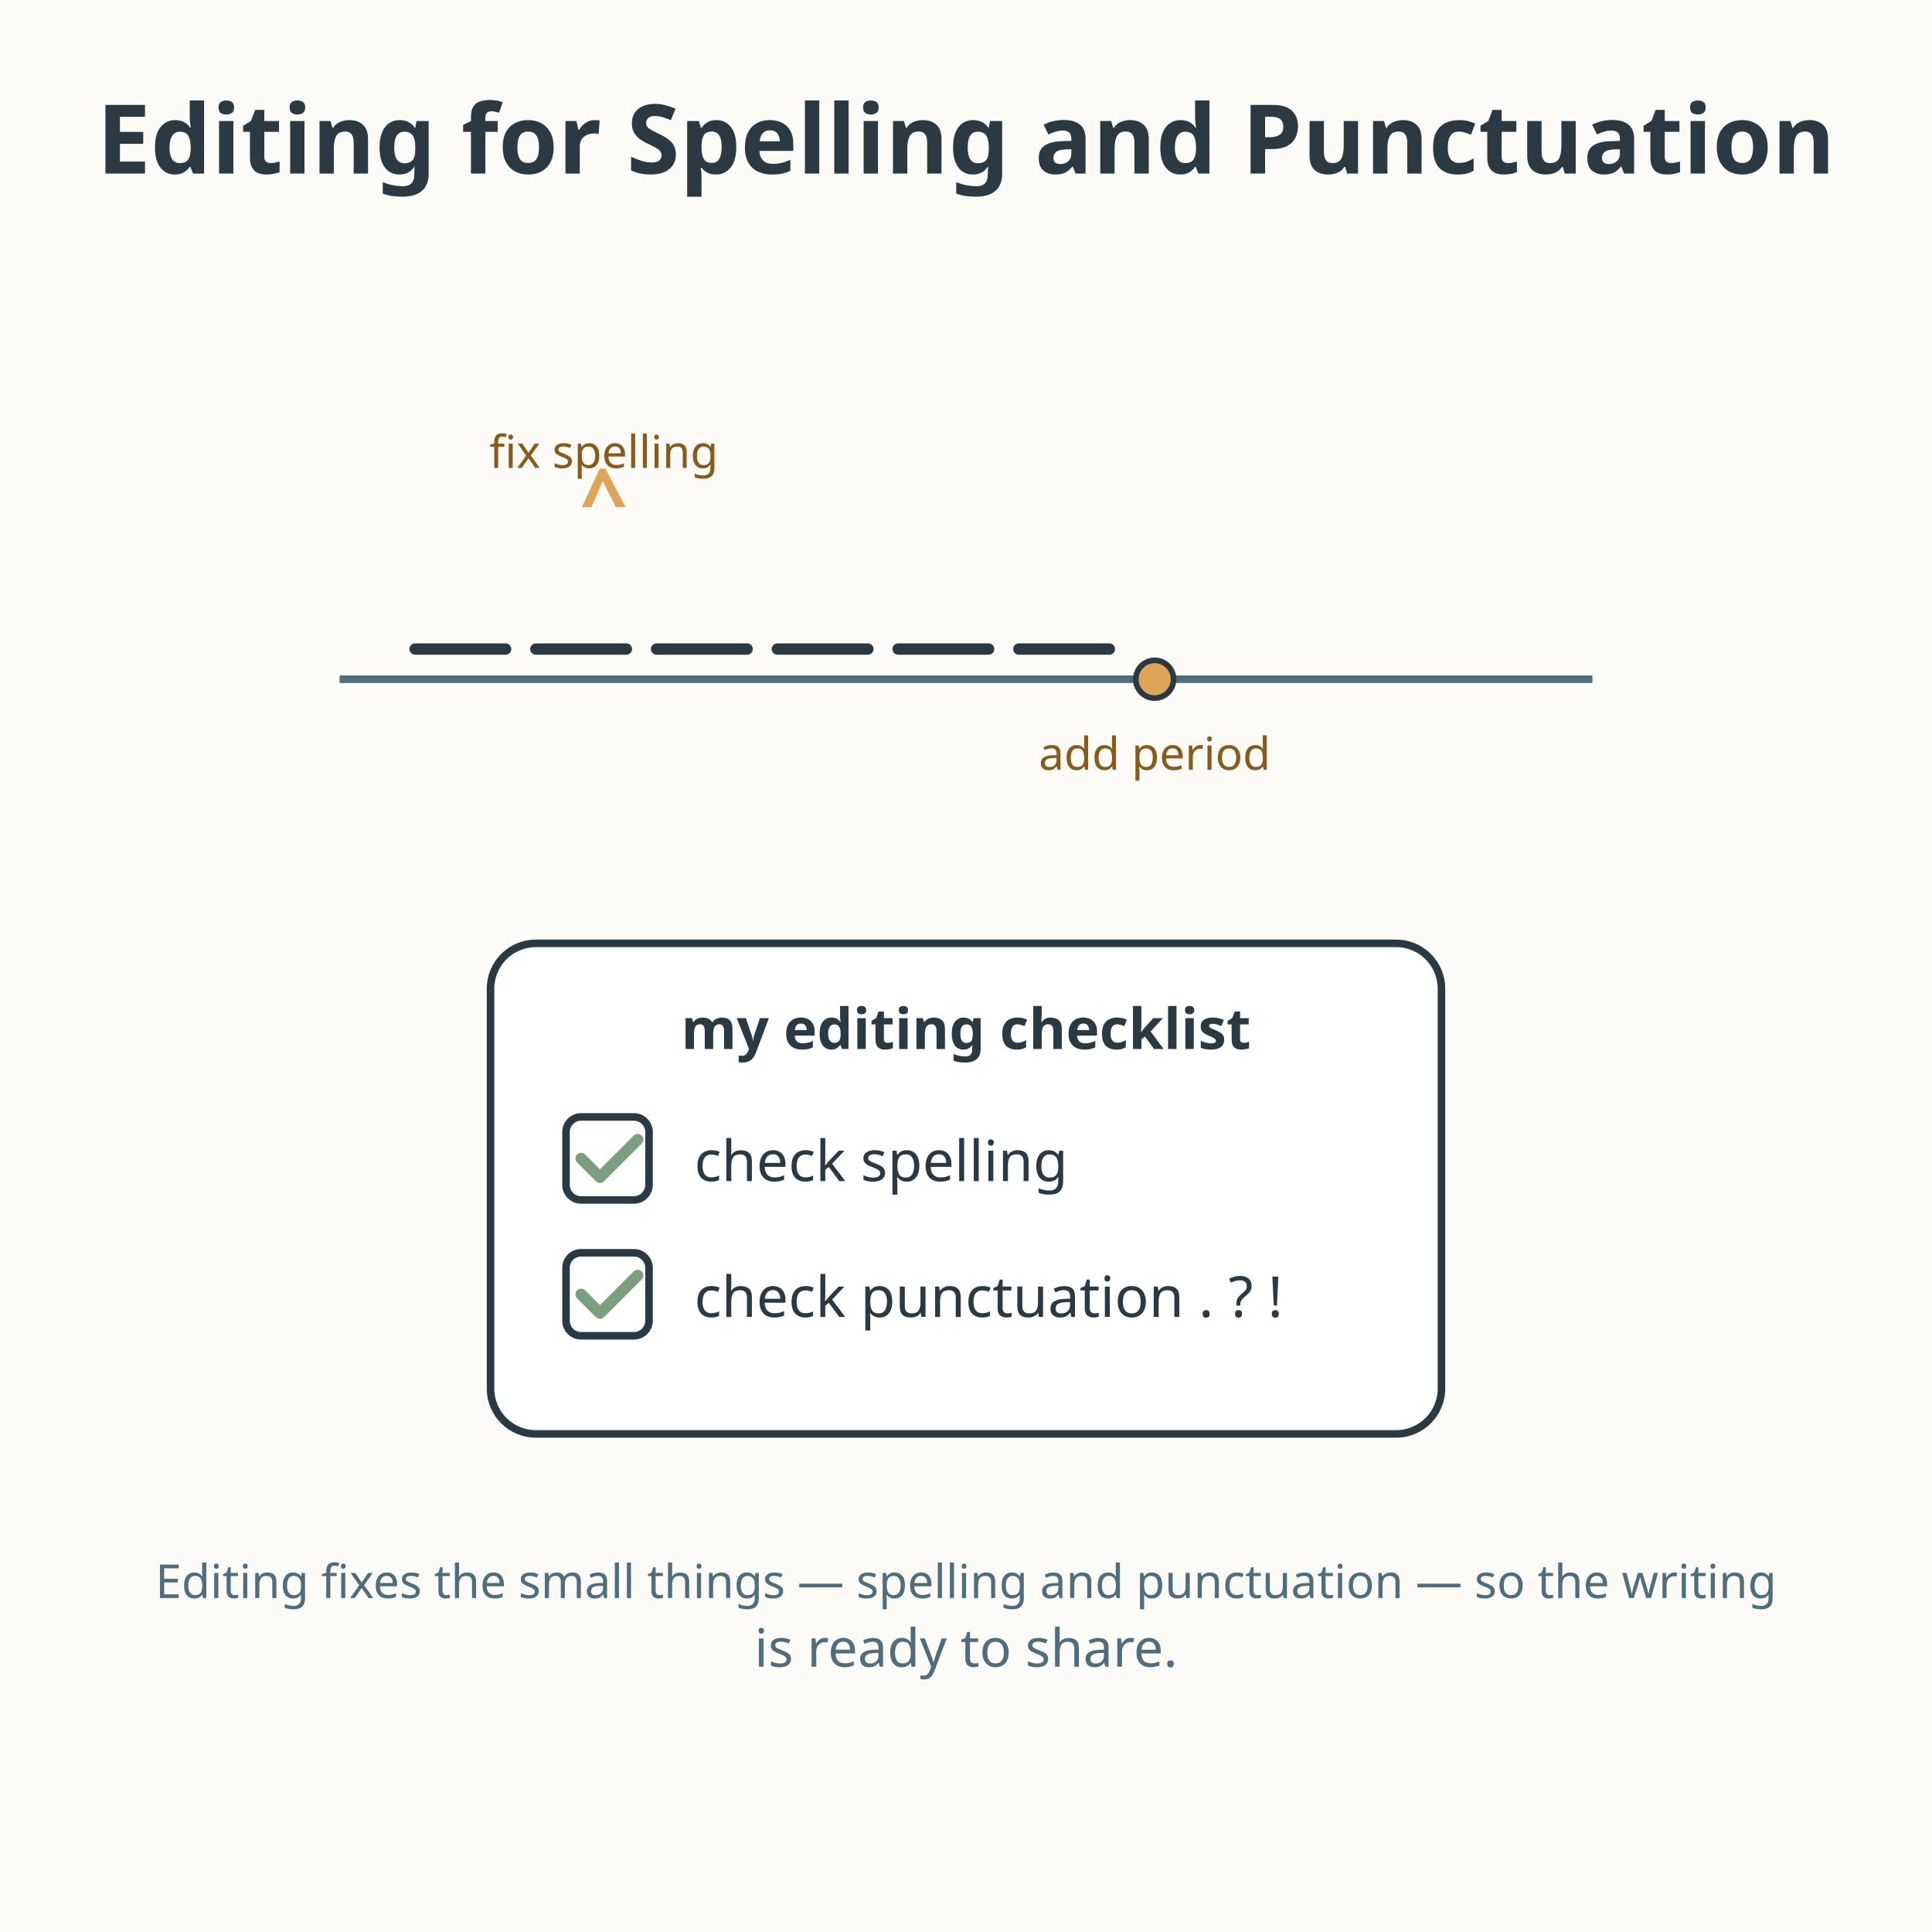
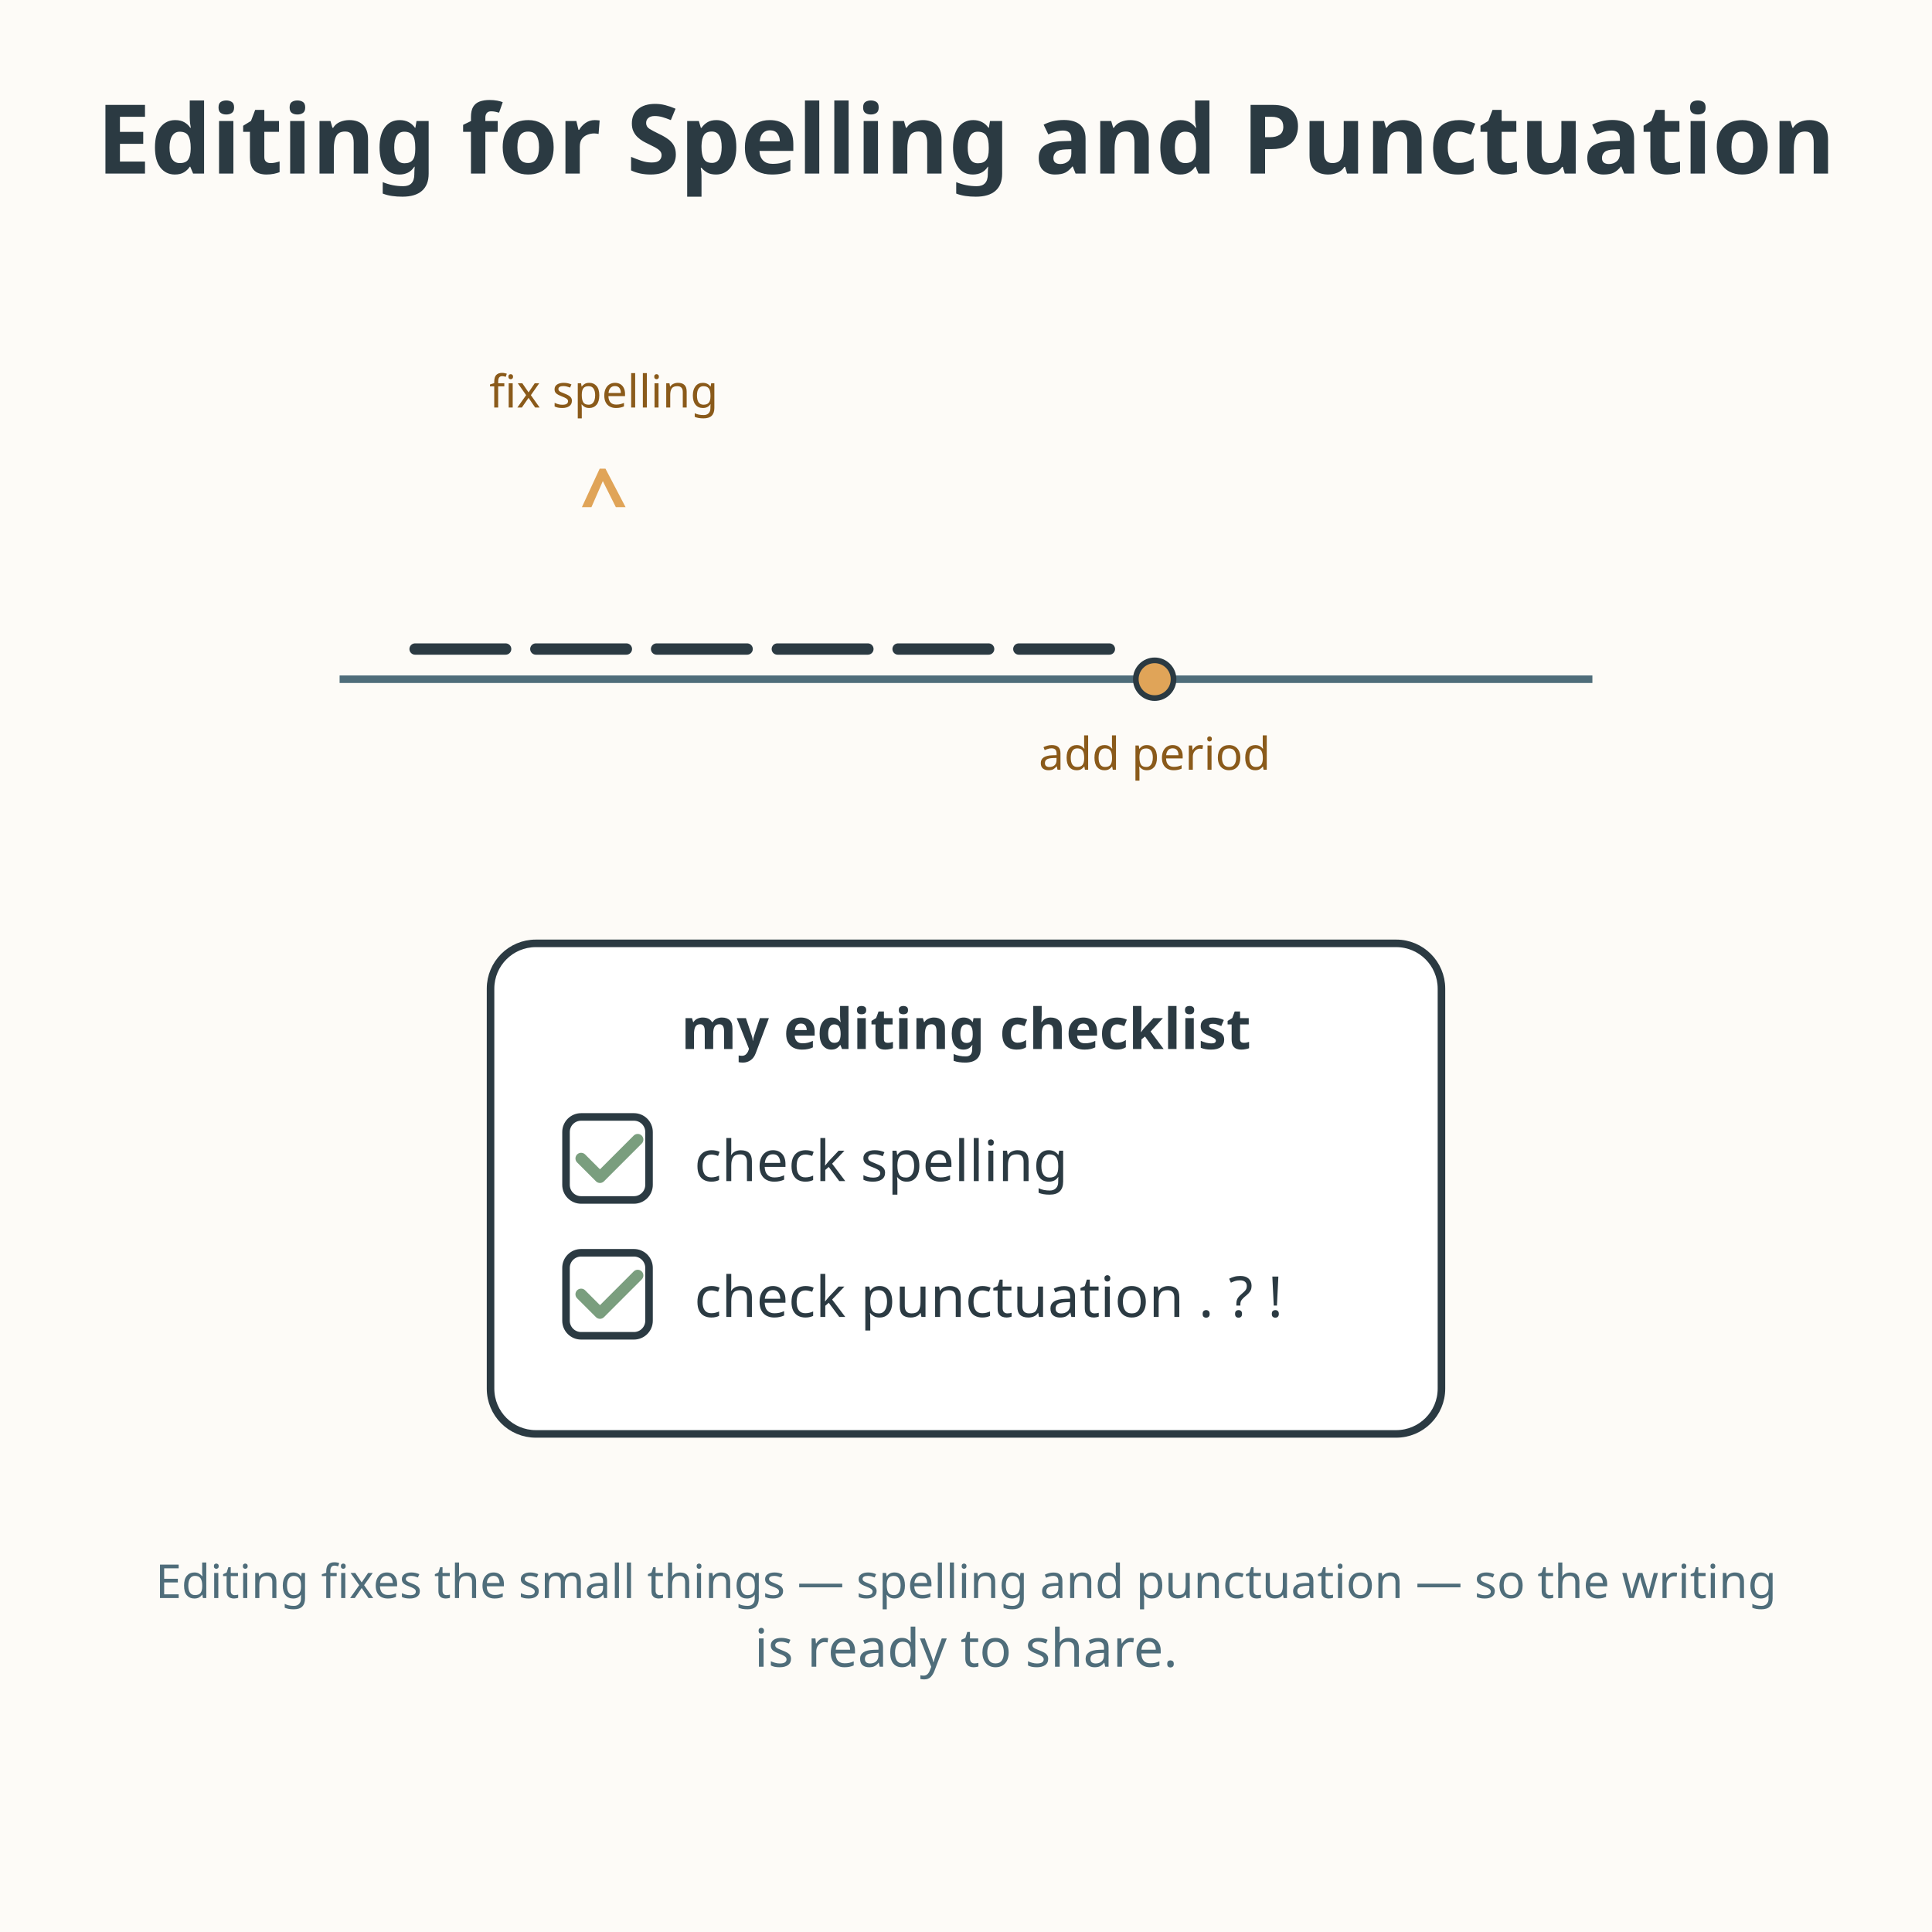
<svg xmlns="http://www.w3.org/2000/svg" viewBox="0 0 512 512" role="img" aria-labelledby="title-L-03-004-12-editing-for-spelling-and-punctuation desc-L-03-004-12-editing-for-spelling-and-punctuation">
  <rect width="512" height="512" fill="#fdfbf7" />
  <text x="256" y="46" text-anchor="middle" font-family="sans-serif" font-size="25.5" font-weight="bold" fill="#2b3a42">Editing for Spelling and Punctuation</text>
  <line x1="90" y1="180" x2="422" y2="180" stroke="#4f6d7a" stroke-width="2" />
  <g stroke="#2b3a42" stroke-width="3" stroke-linecap="round">
    <line x1="110" y1="172" x2="134" y2="172" />
    <line x1="142" y1="172" x2="166" y2="172" />
    <line x1="174" y1="172" x2="198" y2="172" />
    <line x1="206" y1="172" x2="230" y2="172" />
    <line x1="238" y1="172" x2="262" y2="172" />
    <line x1="270" y1="172" x2="294" y2="172" />
  </g>
  <text x="160" y="140" text-anchor="middle" font-family="sans-serif" font-size="22" font-weight="bold" fill="#e0a458">^</text>
-   <text x="160" y="124" text-anchor="middle" font-family="sans-serif" font-size="12" fill="#8a5a1a">fix spelling</text>
+   <text x="160" y="108" text-anchor="middle" font-family="sans-serif" font-size="12" fill="#8a5a1a">fix spelling</text>
  <circle cx="306" cy="180" r="5" fill="#e0a458" stroke="#2b3a42" stroke-width="1.5" />
  <text x="306" y="204" text-anchor="middle" font-family="sans-serif" font-size="12" fill="#8a5a1a">add period</text>
  <rect x="130" y="250" width="252" height="130" rx="12" fill="#ffffff" stroke="#2b3a42" stroke-width="2" />
  <text x="256" y="278" text-anchor="middle" font-family="sans-serif" font-size="15" font-weight="bold" fill="#2b3a42">my editing checklist</text>
  <g font-family="sans-serif" font-size="15" fill="#2b3a42">
    <rect x="150" y="296" width="22" height="22" rx="4" fill="#ffffff" stroke="#2b3a42" stroke-width="2" />
    <path d="M154 307 L159 312 L169 302" fill="none" stroke="#7a9e7e" stroke-width="3" stroke-linecap="round" stroke-linejoin="round" />
    <text x="184" y="313">check spelling</text>
    <rect x="150" y="332" width="22" height="22" rx="4" fill="#ffffff" stroke="#2b3a42" stroke-width="2" />
    <path d="M154 343 L159 348 L169 338" fill="none" stroke="#7a9e7e" stroke-width="3" stroke-linecap="round" stroke-linejoin="round" />
    <text x="184" y="349">check punctuation  . ? !</text>
  </g>
  <text x="256" y="423.5" text-anchor="middle" font-family="sans-serif" font-size="12.4" fill="#4f6d7a">Editing fixes the small things — spelling and punctuation — so the writing</text>
  <text x="256" y="441.7" text-anchor="middle" font-family="sans-serif" font-size="14" fill="#4f6d7a">is ready to share.</text>
</svg>
